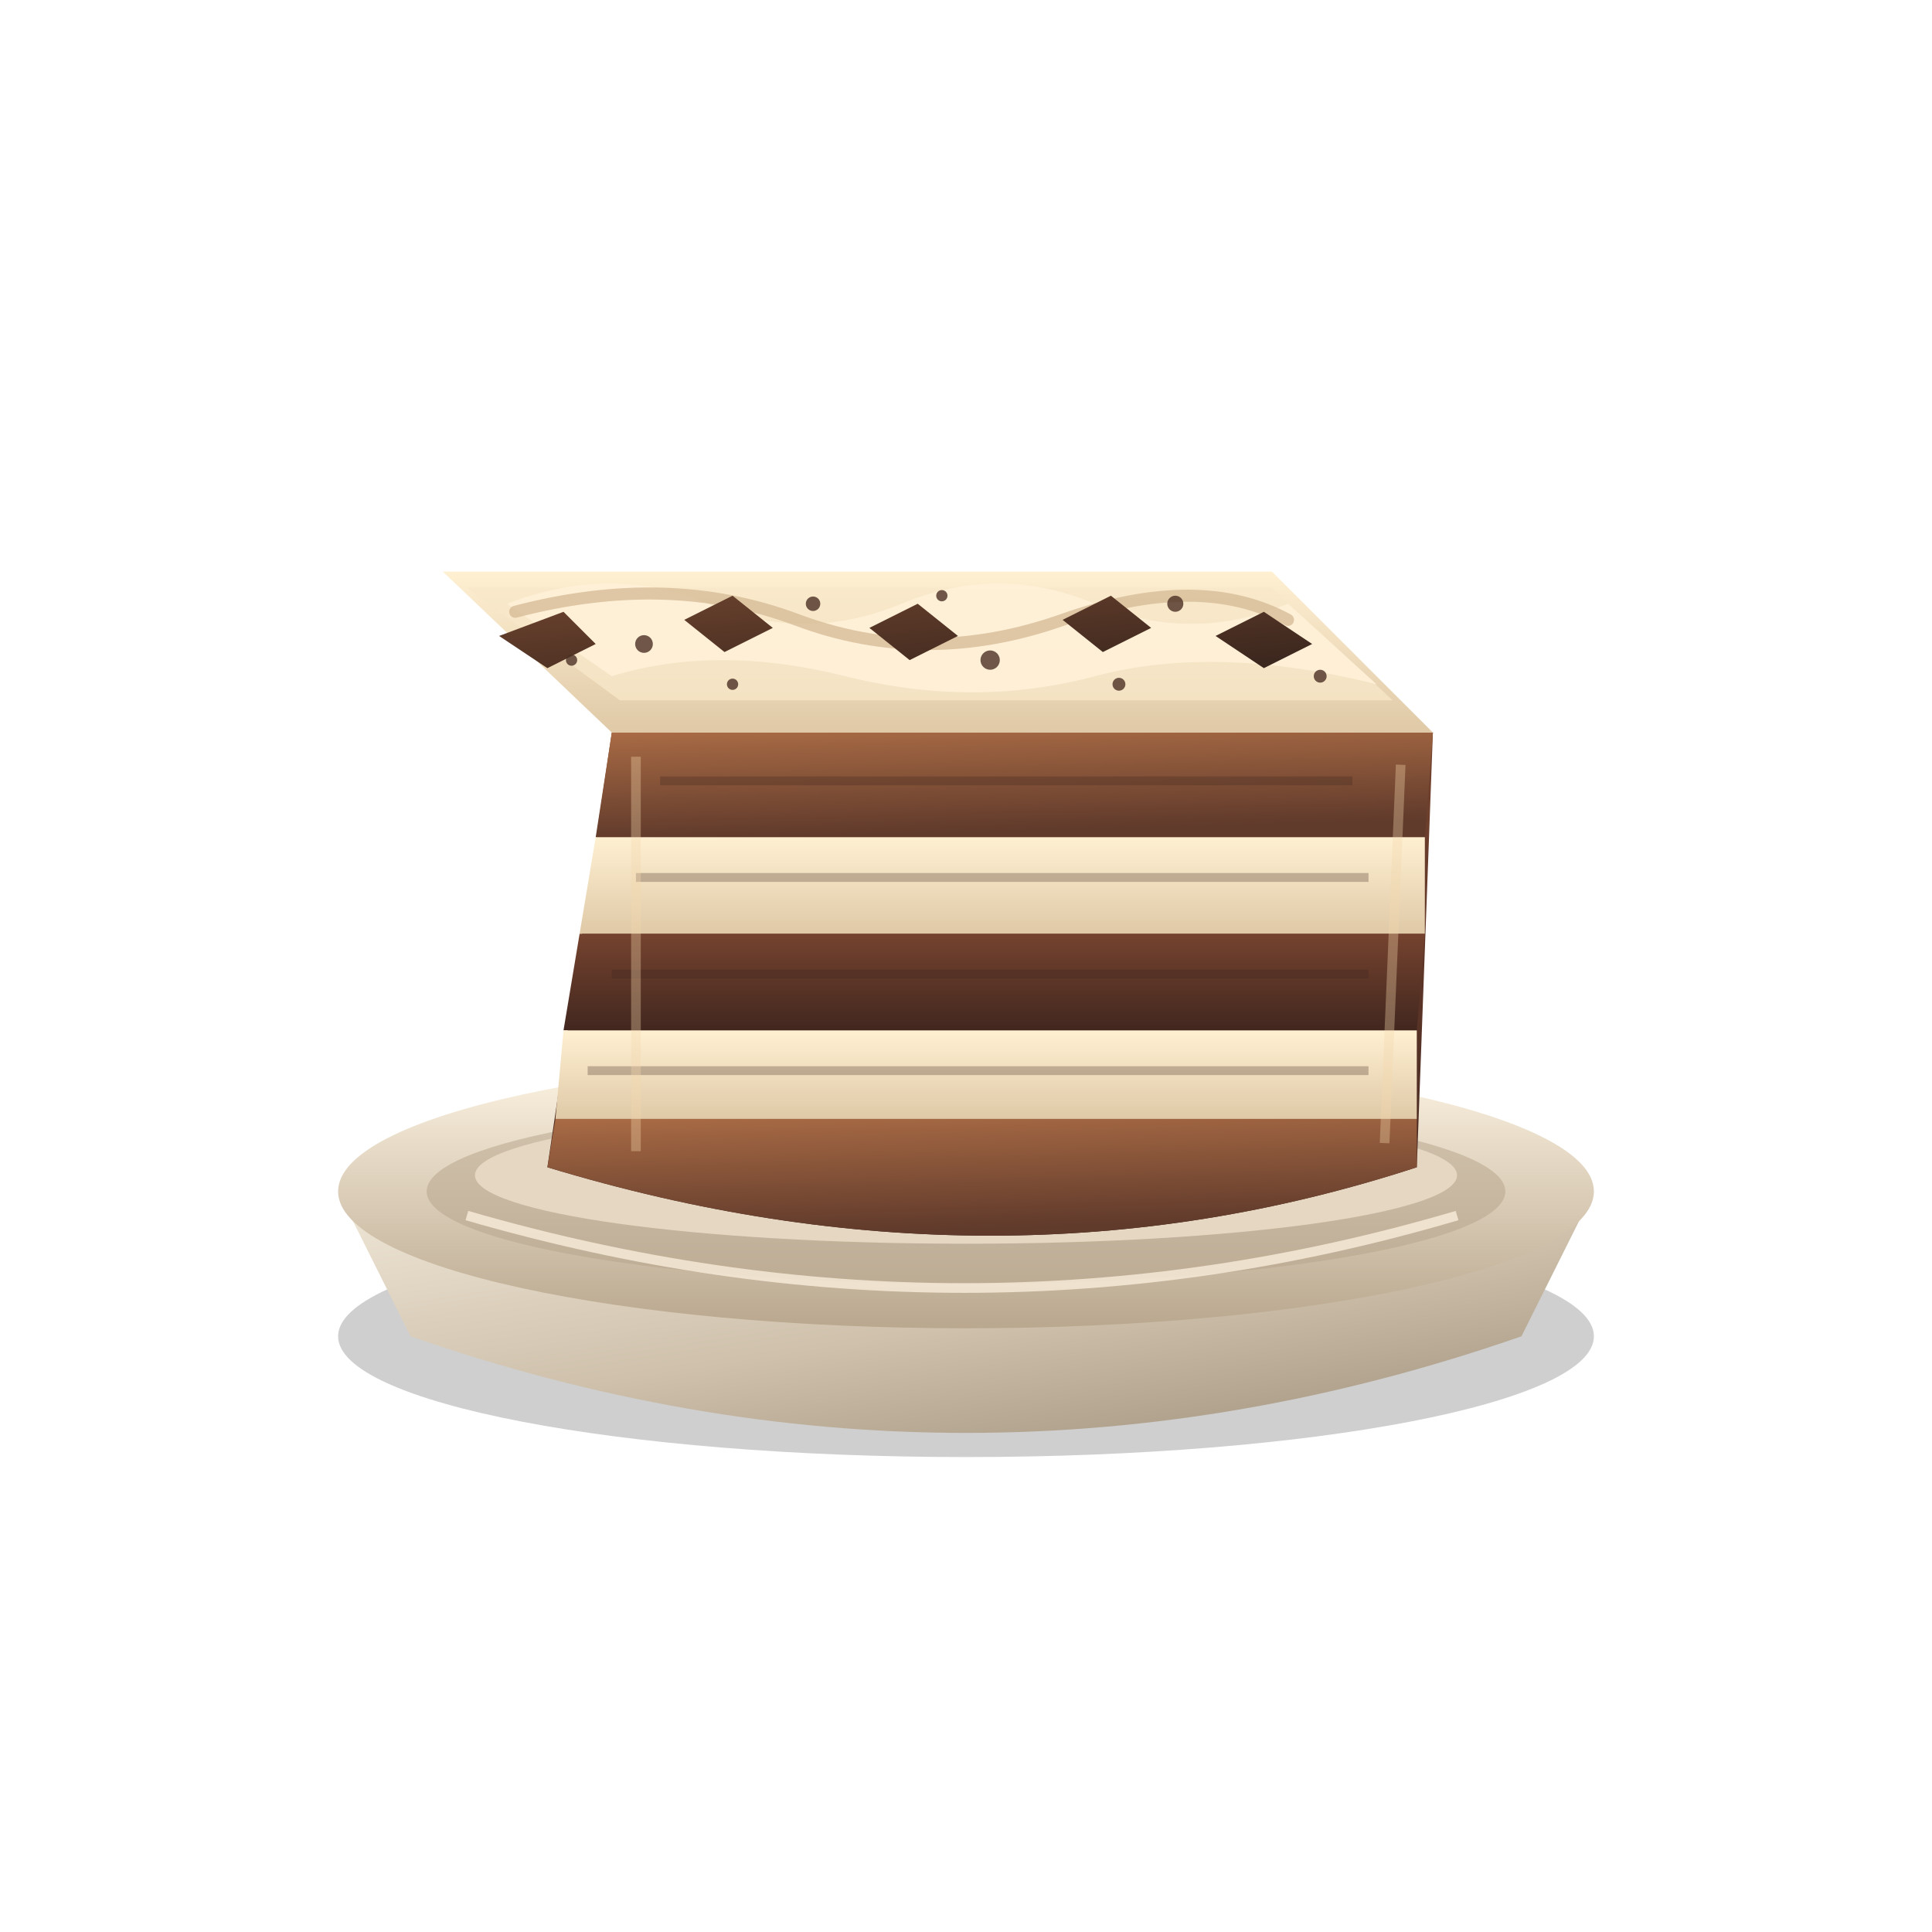
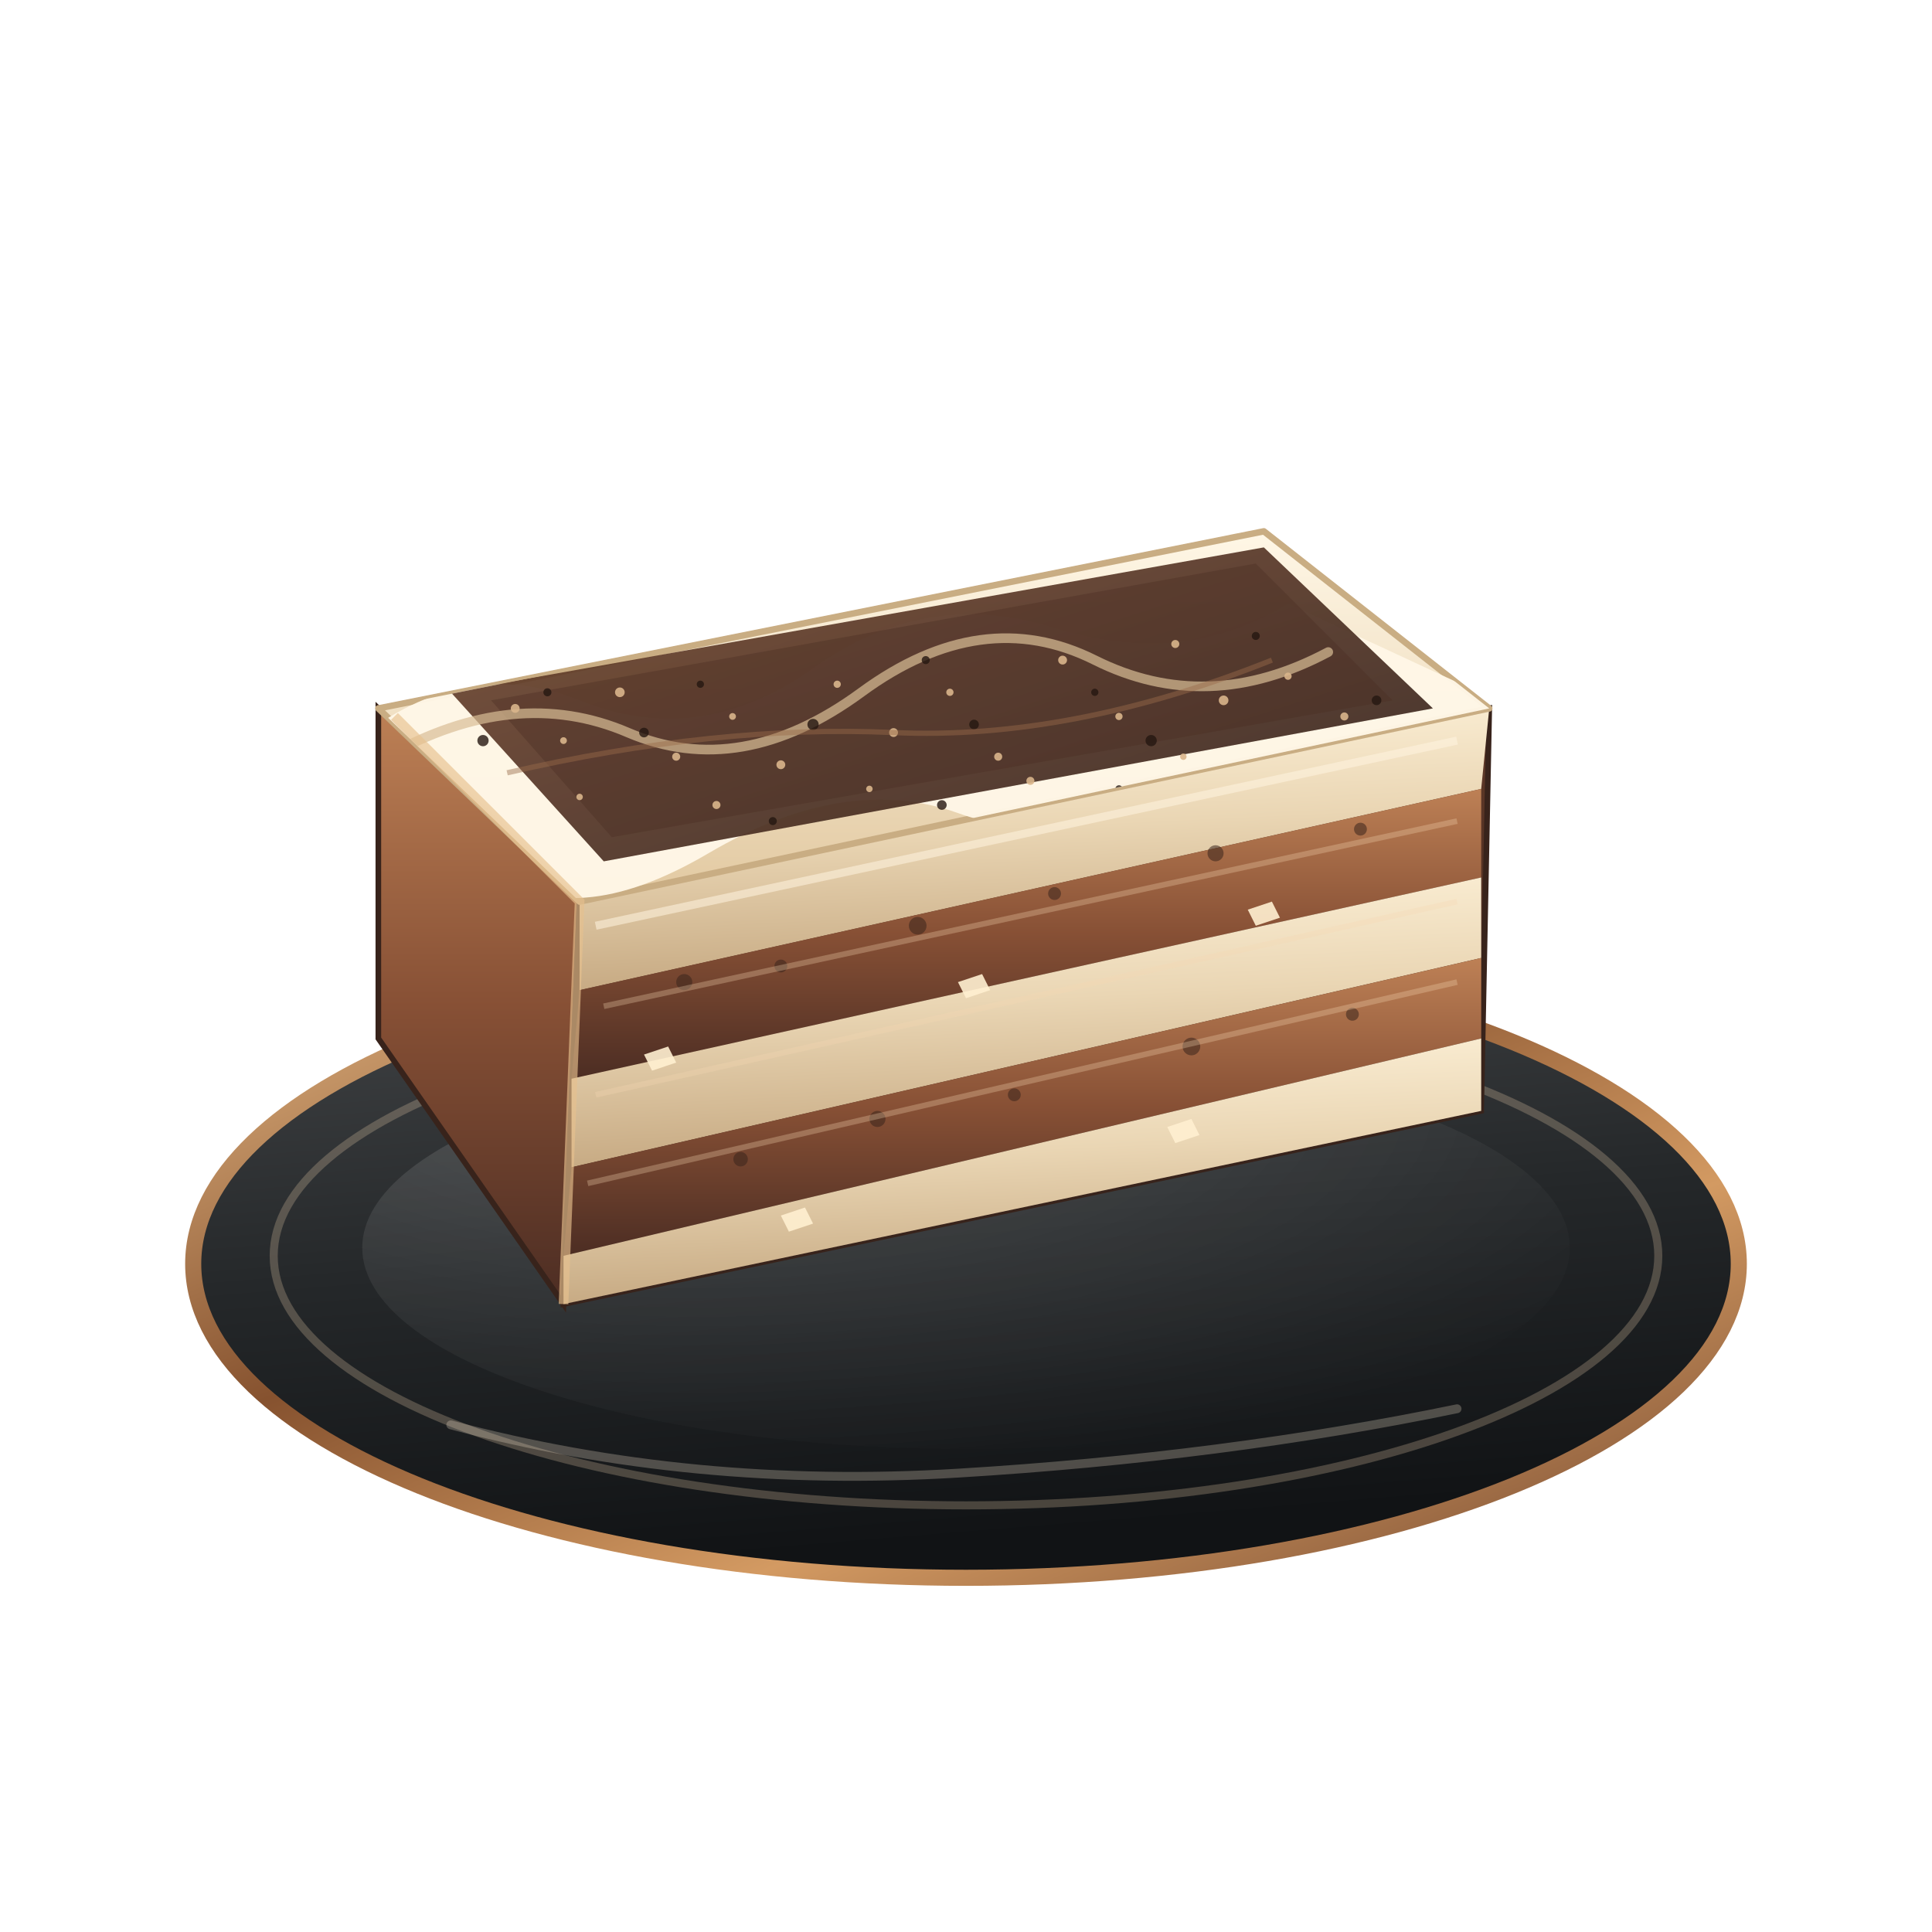
- <svg xmlns="http://www.w3.org/2000/svg" width="1024" height="1024" viewBox="0 0 240 240" role="img" aria-labelledby="title-tiramisu desc-tiramisu">
+ <svg xmlns="http://www.w3.org/2000/svg" width="720" height="720" viewBox="0 0 240 240" role="img" aria-labelledby="title-tiramisu desc-tiramisu">
  <defs>
-     <linearGradient id="plate" x1="0" y1="0" x2="0.8" y2="1">
-       <stop stop-color="#f1e8d8" />
-       <stop offset=".58" stop-color="#cfc1ac" />
-       <stop offset="1" stop-color="#a89984" />
+     <linearGradient id="plate" x1="0" y1="0" x2=".2" y2="1">
+       <stop stop-color="#444648" />
+       <stop offset=".52" stop-color="#25282a" />
+       <stop offset="1" stop-color="#111315" />
    </linearGradient>
-     <linearGradient id="rim" x1="0" y1="0" x2="0" y2="1">
-       <stop stop-color="#fff6e5" />
-       <stop offset="1" stop-color="#b9a78e" />
+     <linearGradient id="rim" x1="0" y1="0" x2="1" y2="1">
+       <stop stop-color="#e8bb86" />
+       <stop offset=".38" stop-color="#86522f" />
+       <stop offset=".68" stop-color="#d39a62" />
+       <stop offset="1" stop-color="#71452d" />
    </linearGradient>
-     <linearGradient id="sponge" x1="0" y1="0" x2="0.2" y2="1">
-       <stop stop-color="#a96b45" />
-       <stop offset="1" stop-color="#603a2b" />
+     <linearGradient id="sponge" x1="0" y1="0" x2="0" y2="1">
+       <stop stop-color="#bd8055" />
+       <stop offset=".5" stop-color="#875035" />
+       <stop offset="1" stop-color="#4c2d23" />
    </linearGradient>
-     <linearGradient id="coffee" x1="0" y1="0" x2="0" y2="1">
-       <stop stop-color="#75432f" />
-       <stop offset="1" stop-color="#42271f" />
+     <linearGradient id="coffee" x1="0" y1="0" x2=".3" y2="1">
+       <stop stop-color="#71432e" />
+       <stop offset="1" stop-color="#38221b" />
    </linearGradient>
-     <linearGradient id="mascarpone" x1="0" y1="0" x2="0" y2="1">
-       <stop stop-color="#fff0d2" />
-       <stop offset="1" stop-color="#dfc9a7" />
+     <linearGradient id="cream" x1="0" y1="0" x2=".15" y2="1">
+       <stop stop-color="#fff4dc" />
+       <stop offset=".48" stop-color="#ead6b4" />
+       <stop offset="1" stop-color="#c6a982" />
+     </linearGradient>
+     <linearGradient id="creamTop" x1="0" y1="0" x2="0" y2="1">
+       <stop stop-color="#fff7e6" />
+       <stop offset="1" stop-color="#e2c9a1" />
    </linearGradient>
    <linearGradient id="cocoa" x1="0" y1="0" x2="1" y2="1">
-       <stop stop-color="#6d432e" />
-       <stop offset="1" stop-color="#38251d" />
+       <stop stop-color="#71452f" />
+       <stop offset="1" stop-color="#2e1e18" />
    </linearGradient>
+     <radialGradient id="plateShine" cx=".28" cy=".16" r=".9">
+       <stop stop-color="#fff" stop-opacity=".15" />
+       <stop offset="1" stop-color="#fff" stop-opacity="0" />
+     </radialGradient>
+     <clipPath id="topClip">
+       <path d="M47 88 157 66 185 88 72 112Z" />
+     </clipPath>
  </defs>
-   <ellipse cx="120" cy="166" rx="78" ry="15" fill="#000" opacity=".19" />
-   <path d="M42 148 Q120 176 198 148 L189 166 Q120 190 51 166Z" fill="url(#plate)" />
-   <ellipse cx="120" cy="148" rx="78" ry="17" fill="url(#rim)" />
-   <ellipse cx="120" cy="148" rx="67" ry="11.5" fill="#b8a68e" opacity=".55" />
-   <ellipse cx="120" cy="146" rx="61" ry="8.5" fill="#e5d7c2" />
-   <path d="M76 91 L178 91 L176 145 Q124 162 68 145Z" fill="url(#coffee)" />
-   <path d="M76 91 L178 91 L177 104 L74 104Z" fill="url(#sponge)" />
-   <path d="M74 104 L177 104 L177 116 L72 116Z" fill="url(#mascarpone)" />
-   <path d="M72 116 L177 116 L176 128 L70 128Z" fill="url(#coffee)" />
-   <path d="M70 128 L176 128 L176 139 L69 139Z" fill="url(#mascarpone)" />
-   <path d="M69 139 L176 139 L176 145 Q124 162 68 145Z" fill="url(#sponge)" />
-   <path d="M82 97 L168 97 M79 109 L170 109 M76 121 L170 121 M73 133 L170 133" fill="none" stroke="#3b241d" stroke-opacity=".28" stroke-width="1.1" />
-   <path d="M55 71 L158 71 L178 91 L76 91Z" fill="url(#mascarpone)" />
-   <path d="M58 73 L158 73 L173 87 L77 87Z" fill="#f8e8ca" opacity=".75" />
-   <path d="M63 75 Q76 70 88 75 T112 75 T136 75 T160 75 L171 85 Q151 80 136 84 T105 84 T76 84Z" fill="#fff1d8" opacity=".9" />
-   <path d="M64 76 Q83 71 99 77 T132 77 T160 77" fill="none" stroke="#d7bd98" stroke-width="1.5" stroke-linecap="round" opacity=".8" />
-   <path d="M62 79 L70 76 L74 80 L68 83Z M85 77 L91 74 L96 78 L90 81Z M108 78 L114 75 L119 79 L113 82Z M132 77 L138 74 L143 78 L137 81Z M151 79 L157 76 L163 80 L157 83Z" fill="url(#cocoa)" />
-   <g fill="#4b3024" opacity=".8">
-     <circle cx="80" cy="80" r="1.1" />
-     <circle cx="101" cy="75" r=".9" />
-     <circle cx="123" cy="82" r="1.2" />
-     <circle cx="146" cy="75" r="1" />
-     <circle cx="164" cy="84" r=".8" />
-     <circle cx="91" cy="85" r=".7" />
-     <circle cx="117" cy="74" r=".7" />
-     <circle cx="139" cy="85" r=".8" />
-     <circle cx="71" cy="82" r=".7" />
+   <ellipse cx="119" cy="174" rx="83" ry="18" fill="#000" opacity=".28" />
+   <ellipse cx="120" cy="157" rx="96" ry="39" fill="url(#plate)" stroke="url(#rim)" stroke-width="2" />
+   <ellipse cx="120" cy="156" rx="86" ry="31" fill="none" stroke="#f0d4b3" stroke-opacity=".25" stroke-width="1" />
+   <ellipse cx="120" cy="155" rx="75" ry="25" fill="url(#plateShine)" />
+   <path d="M47 88 72 112 70 162 47 129Z" fill="url(#sponge)" stroke="#38231b" stroke-width=".7" />
+   <path d="M72 112 185 88 184 138 70 162Z" fill="url(#coffee)" stroke="#38231b" stroke-width=".7" />
+   <path d="M72 112 185 88 184 98 72 123Z" fill="url(#cream)" />
+   <path d="M72 123 184 98 184 109 71 134Z" fill="url(#sponge)" />
+   <path d="M71 134 184 109 184 119 71 145Z" fill="url(#cream)" />
+   <path d="M71 145 184 119 184 129 70 156Z" fill="url(#sponge)" />
+   <path d="M70 156 184 129 184 138 70 162Z" fill="url(#cream)" />
+   <g fill="#3a241b" opacity=".55">
+     <circle cx="85" cy="122" r="1" />
+     <circle cx="97" cy="120" r=".8" />
+     <circle cx="114" cy="115" r="1.1" />
+     <circle cx="131" cy="111" r=".8" />
+     <circle cx="151" cy="106" r="1" />
+     <circle cx="169" cy="103" r=".8" />
+     <circle cx="92" cy="144" r=".9" />
+     <circle cx="109" cy="139" r="1" />
+     <circle cx="126" cy="136" r=".8" />
+     <circle cx="148" cy="130" r="1.1" />
+     <circle cx="168" cy="126" r=".8" />
  </g>
-   <path d="M79 94 L79 143 M174 95 L172 142" stroke="#f4d7ad" stroke-opacity=".35" stroke-width="1.2" />
-   <path d="M58 151 Q120 169 181 151" fill="none" stroke="#fff4e2" stroke-opacity=".72" stroke-width="1.2" />
+   <path d="M47 88 157 66 185 88 72 112Z" fill="url(#creamTop)" stroke="#c9ad83" stroke-width=".8" stroke-linejoin="round" />
+   <g clip-path="url(#topClip)">
+     <path d="M43 93Q57 81 72 87T101 83T131 78T160 75L188 88 184 102Q167 92 150 99T119 101T88 106T61 108Z" fill="#fff7e7" opacity=".96" />
+     <path d="M56 86 157 68 178 88 75 107Z" fill="url(#cocoa)" opacity=".91" />
+     <path d="M61 87 156 70 173 87 76 104Z" fill="#4a2d21" opacity=".38" />
+     <path d="M48 94Q64 85 78 91T107 86T136 82T165 81" fill="none" stroke="#d8bd96" stroke-width="1.2" stroke-linecap="round" opacity=".7" />
+     <g fill="#d9b58b" opacity=".9">
+       <circle cx="64" cy="88" r=".55" />
+       <circle cx="70" cy="92" r=".42" />
+       <circle cx="77" cy="86" r=".6" />
+       <circle cx="84" cy="94" r=".5" />
+       <circle cx="91" cy="89" r=".42" />
+       <circle cx="97" cy="95" r=".55" />
+       <circle cx="104" cy="85" r=".45" />
+       <circle cx="111" cy="91" r=".55" />
+       <circle cx="118" cy="86" r=".45" />
+       <circle cx="124" cy="94" r=".5" />
+       <circle cx="132" cy="82" r=".55" />
+       <circle cx="139" cy="89" r=".45" />
+       <circle cx="146" cy="80" r=".5" />
+       <circle cx="152" cy="87" r=".6" />
+       <circle cx="160" cy="84" r=".45" />
+       <circle cx="167" cy="89" r=".5" />
+       <circle cx="72" cy="99" r=".4" />
+       <circle cx="89" cy="100" r=".5" />
+       <circle cx="108" cy="98" r=".4" />
+       <circle cx="128" cy="97" r=".5" />
+       <circle cx="147" cy="94" r=".4" />
+       <circle cx="164" cy="93" r=".5" />
+     </g>
+     <g fill="#241710" opacity=".8">
+       <circle cx="60" cy="92" r=".7" />
+       <circle cx="68" cy="86" r=".5" />
+       <circle cx="80" cy="91" r=".6" />
+       <circle cx="87" cy="85" r=".45" />
+       <circle cx="101" cy="90" r=".7" />
+       <circle cx="115" cy="82" r=".5" />
+       <circle cx="121" cy="90" r=".6" />
+       <circle cx="136" cy="86" r=".45" />
+       <circle cx="143" cy="92" r=".7" />
+       <circle cx="156" cy="79" r=".5" />
+       <circle cx="171" cy="87" r=".6" />
+       <circle cx="96" cy="102" r=".5" />
+       <circle cx="117" cy="100" r=".6" />
+       <circle cx="139" cy="98" r=".45" />
+       <circle cx="157" cy="96" r=".55" />
+     </g>
+     <path d="M63 96Q89 90 111 91T158 82" fill="none" stroke="#9a6b49" stroke-width=".65" opacity=".45" />
+   </g>
+   <path d="M49 89 72 112 70 162" fill="none" stroke="#e6c18e" stroke-opacity=".65" stroke-width="1.2" />
+   <path d="M74 115 181 92" fill="none" stroke="#fff4df" stroke-opacity=".55" stroke-width="1" />
+   <path d="M75 125 181 102M74 136 181 112M73 147 181 122" fill="none" stroke="#f5d7b1" stroke-opacity=".3" stroke-width=".7" />
+   <g fill="#fff0d0" opacity=".9">
+     <path d="M80 131l3-1 1 2-3 1Z" />
+     <path d="M119 122l3-1 1 2-3 1Z" />
+     <path d="M155 113l3-1 1 2-3 1Z" />
+     <path d="M97 151l3-1 1 2-3 1Z" />
+     <path d="M145 140l3-1 1 2-3 1Z" />
+   </g>
+   <path d="M56 177Q86 185 119 183T181 175" fill="none" stroke="#fff0db" stroke-opacity=".25" stroke-width="1.1" stroke-linecap="round" />
</svg>
